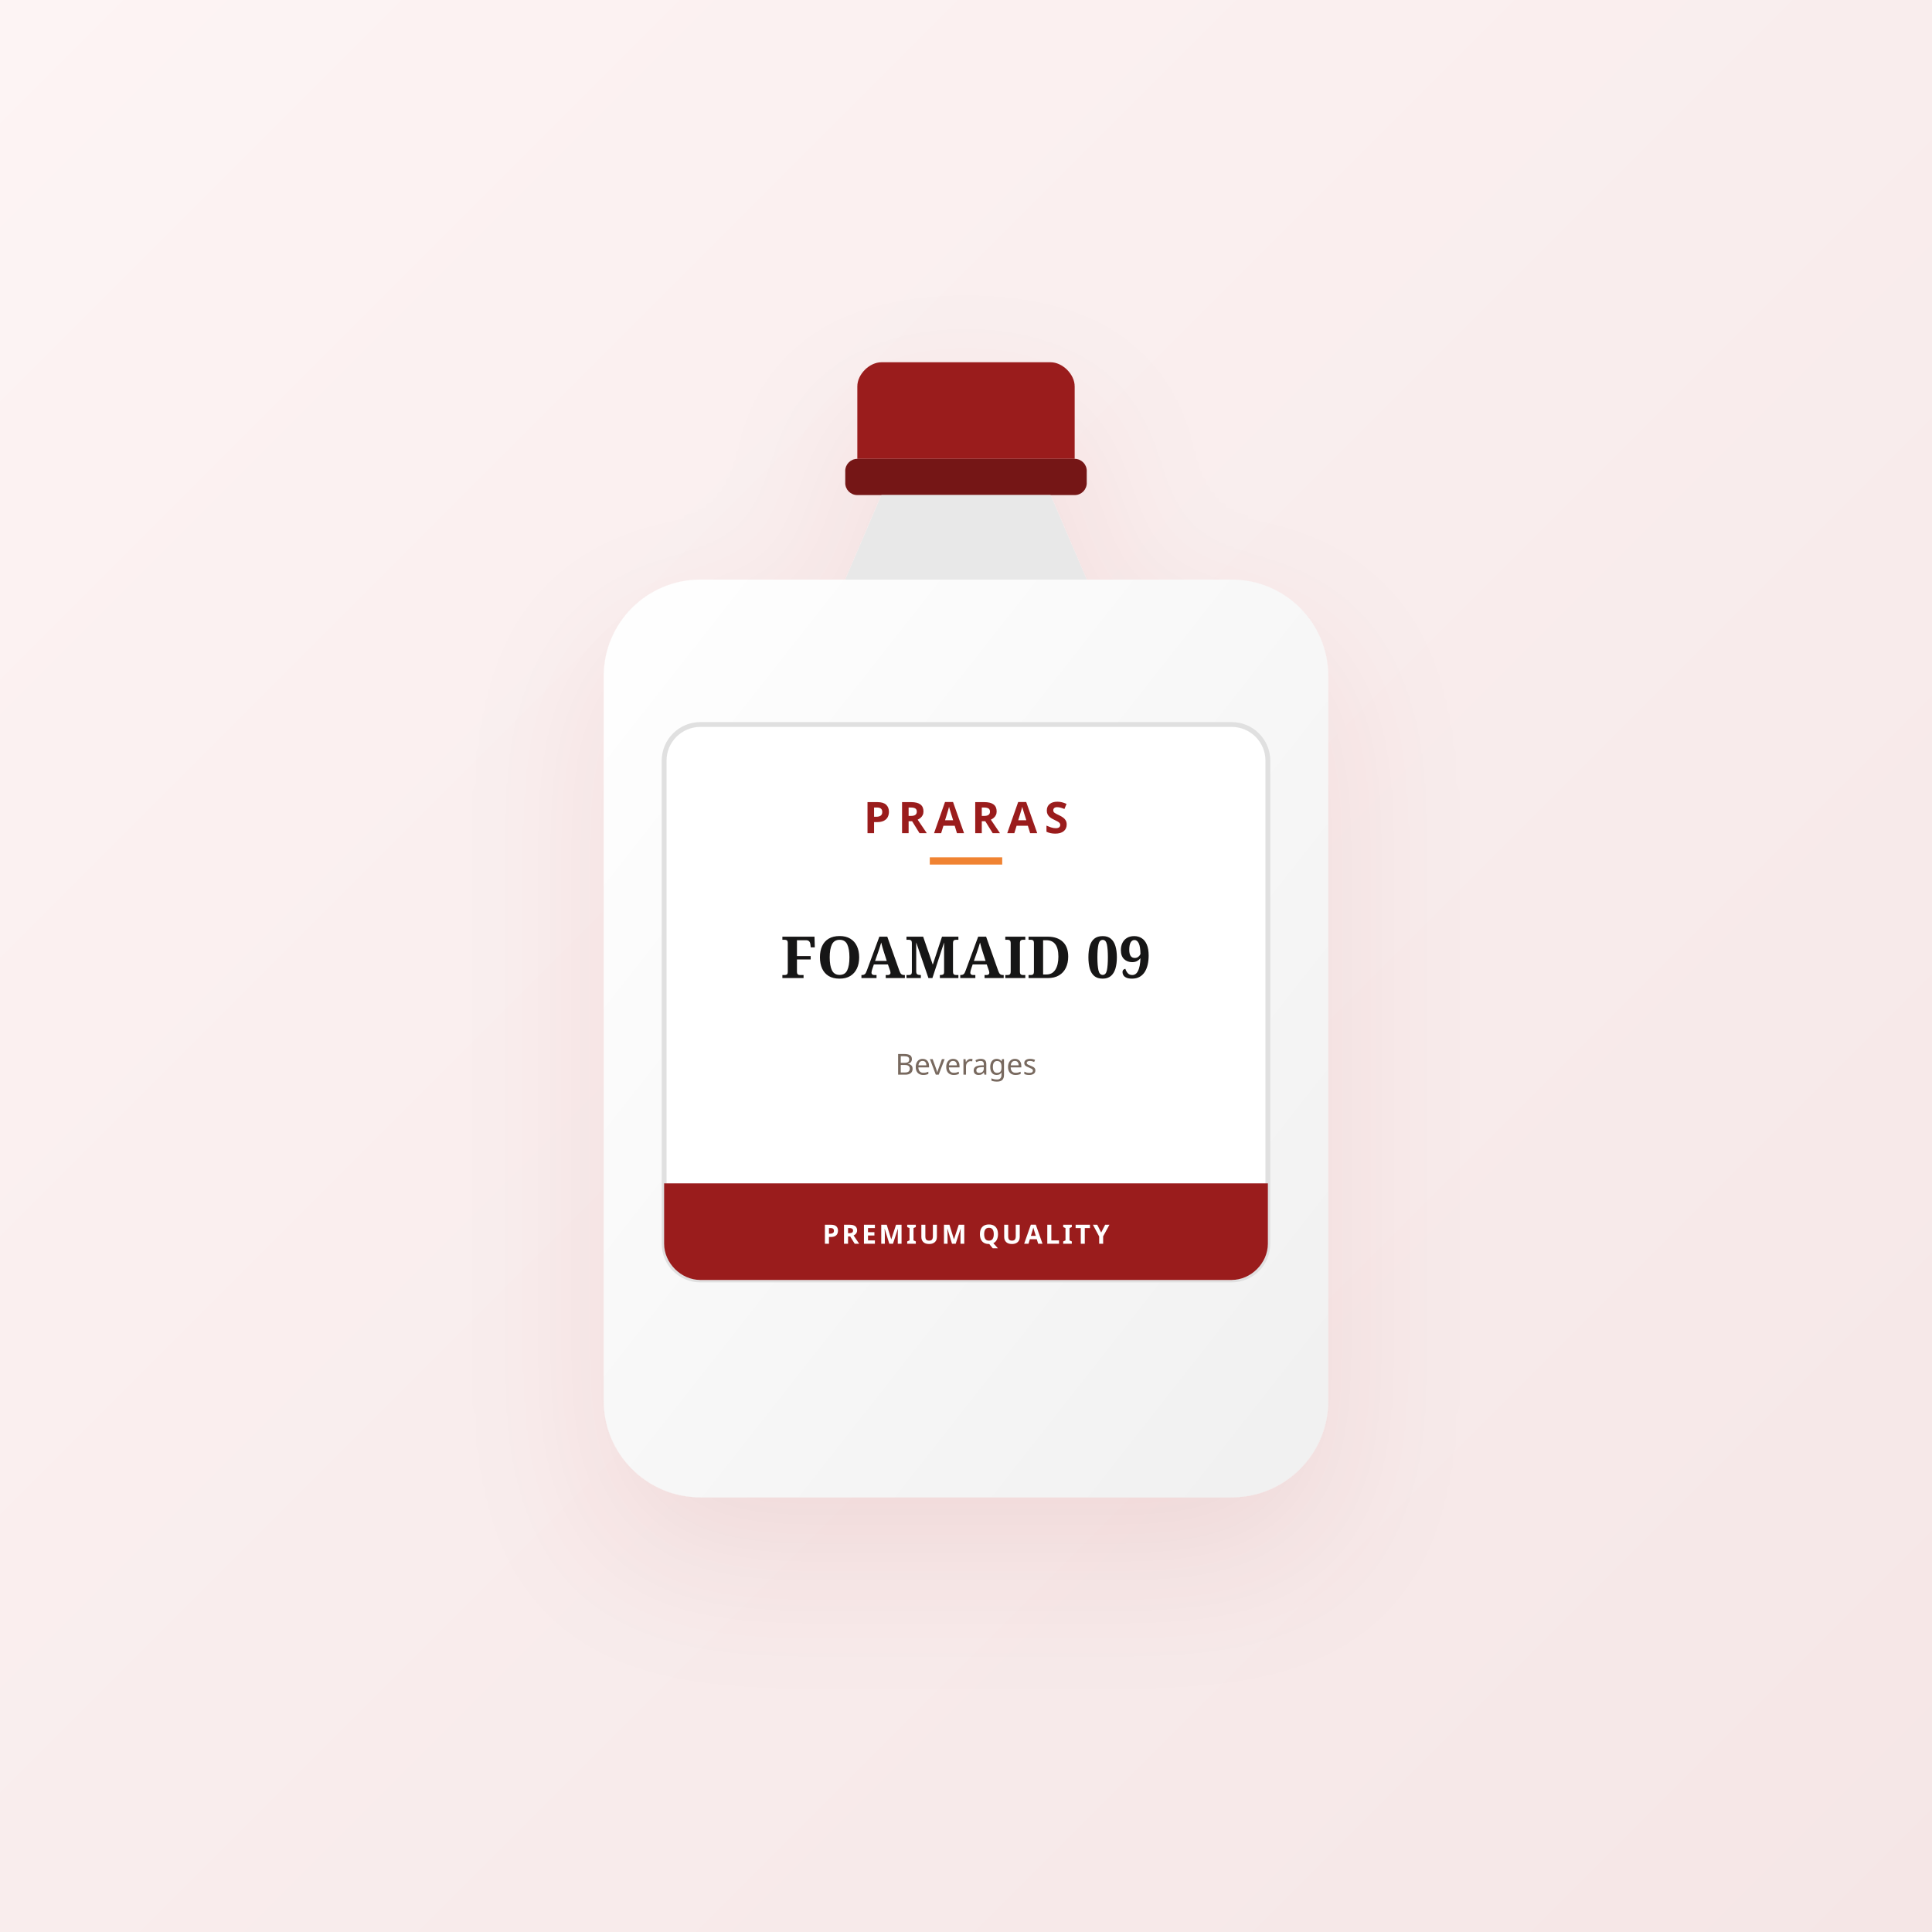
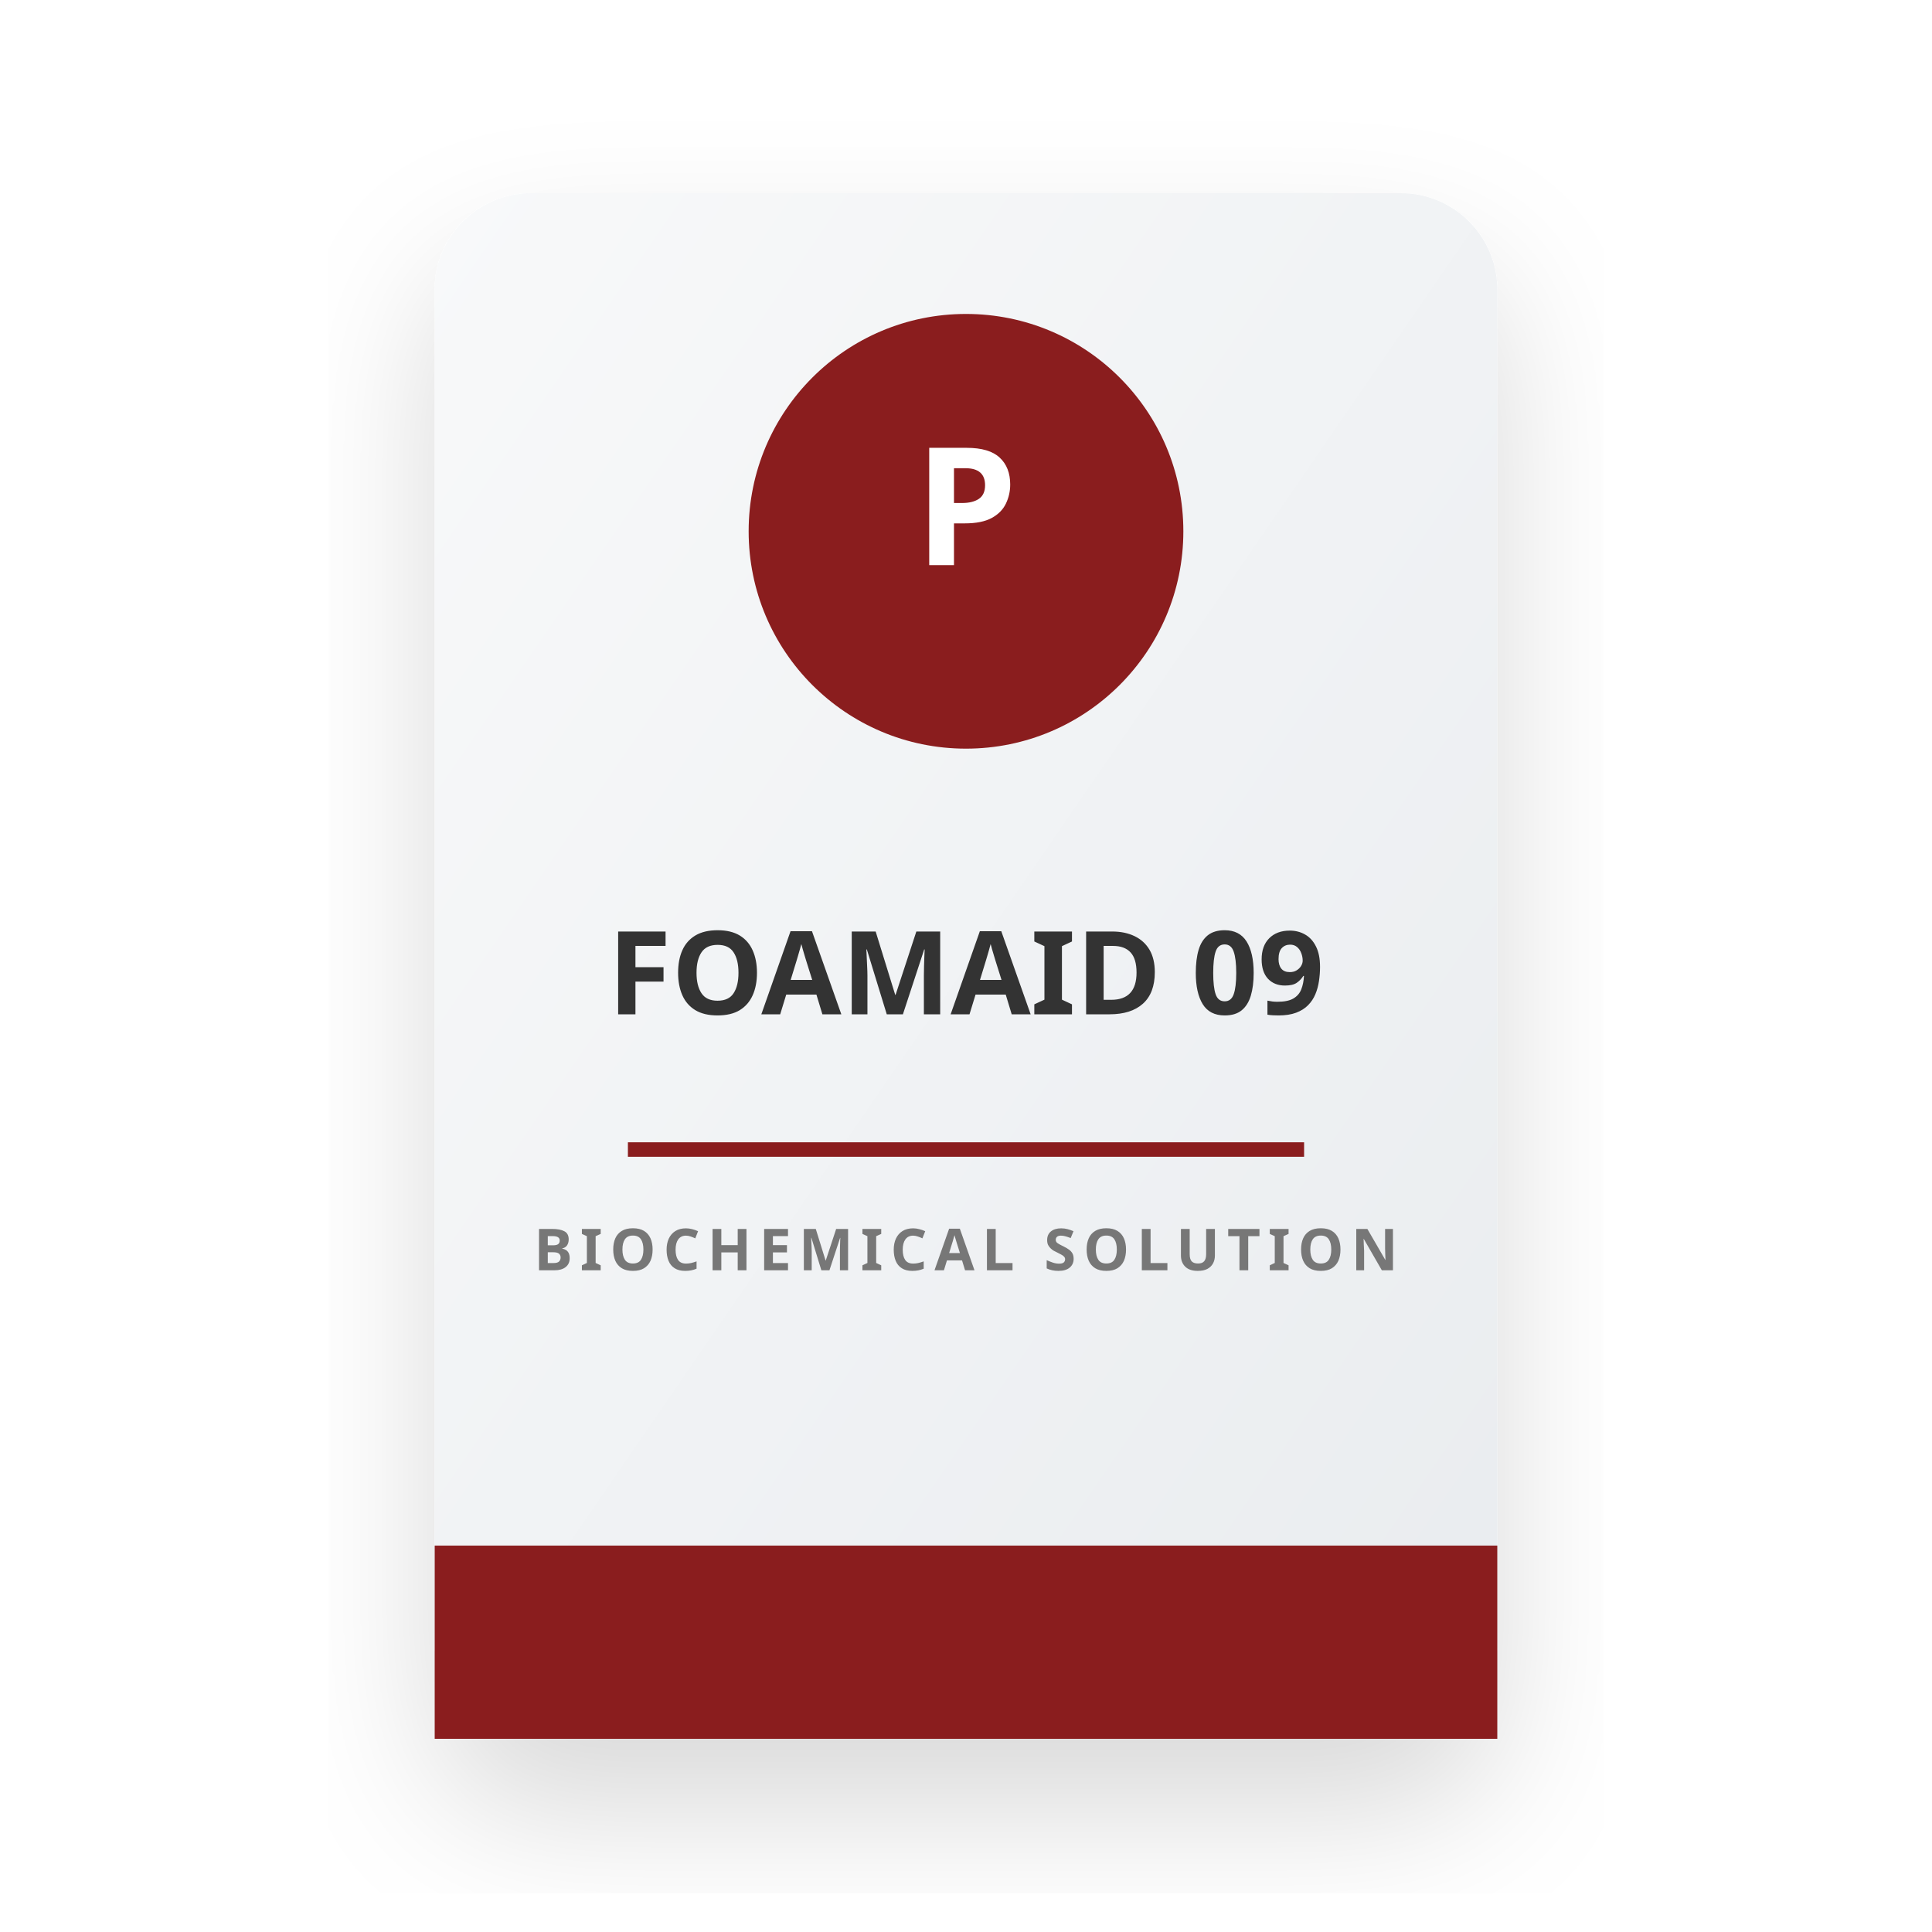
- <svg xmlns="http://www.w3.org/2000/svg" viewBox="0 0 800 800">
+ <svg xmlns="http://www.w3.org/2000/svg" width="400" height="400" viewBox="0 0 400 400">
  <defs>
-     <linearGradient id="bg" x1="0%" y1="0%" x2="100%" y2="100%">
-       <stop offset="0%" stop-color="#fdf4f4" />
-       <stop offset="100%" stop-color="#f5e6e6" />
+     <linearGradient id="grad" x1="0%" y1="0%" x2="100%" y2="100%">
+       <stop offset="0%" style="stop-color:#f8f9fa;stop-opacity:1" />
+       <stop offset="100%" style="stop-color:#e9ecef;stop-opacity:1" />
    </linearGradient>
-     <linearGradient id="bottle" x1="0%" y1="0%" x2="100%" y2="100%">
-       <stop offset="0%" stop-color="#ffffff" />
-       <stop offset="100%" stop-color="#f0f0f0" />
-     </linearGradient>
-     <filter id="shadow" x="-20%" y="-20%" width="140%" height="140%">
-       <feDropShadow dx="0" dy="25" stdDeviation="30" flood-color="#9a1d1e" flood-opacity="0.08" />
+     <filter id="shadow">
+       <feDropShadow dx="0" dy="15" stdDeviation="15" flood-opacity="0.15" />
    </filter>
  </defs>
-   <rect width="800" height="800" fill="url(#bg)" />
-   <g filter="url(#shadow)" transform="translate(250, 150)">
-     <path d="M 115 0 L 185 0 C 190 0 195 5 195 10 L 195 40 L 105 40 L 105 10 C 105 5 110 0 115 0 Z" fill="#9a1d1e" />
-     <rect x="100" y="40" width="100" height="15" rx="5" fill="#751516" />
-     <path d="M 115 55 L 185 55 L 200 90 L 100 90 Z" fill="#e8e8e8" />
-     <rect x="0" y="90" width="300" height="380" rx="40" fill="url(#bottle)" />
-     <rect x="25" y="150" width="250" height="230" rx="15" fill="#ffffff" stroke="#e0e0e0" stroke-width="2" />
-     <text x="150" y="195" font-family="'Mulish', sans-serif" font-weight="bold" font-size="18" fill="#9a1d1e" text-anchor="middle" letter-spacing="3">PRARAS</text>
-     <rect x="135" y="205" width="30" height="3" fill="#f08332" />
-     <text x="150" y="255" font-family="'Cormorant Garamond', serif" font-weight="700" font-size="24" fill="#181412" text-anchor="middle">FOAMAID 09</text>
-     <text x="150" y="295" font-family="'Mulish', sans-serif" font-size="12" fill="#78695e" text-anchor="middle">Beverages</text>
-     <path d="M 25 340 L 275 340 L 275 365 C 275 373 268 380 260 380 L 40 380 C 32 380 25 373 25 365 Z" fill="#9a1d1e" />
-     <text x="150" y="365" font-family="'Mulish', sans-serif" font-weight="bold" font-size="11" fill="#ffffff" text-anchor="middle" letter-spacing="1">PREMIUM QUALITY</text>
-   </g>
+   <rect width="400" height="400" fill="#ffffff" />
+   <rect x="90" y="40" width="220" height="320" rx="20" ry="20" fill="url(#grad)" filter="url(#shadow)" />
+   <rect x="90" y="320" width="220" height="40" rx="0" ry="0" fill="#8a1d1e" />
+   <circle cx="200" cy="110" r="45" fill="#8a1d1e" />
+   <text x="200" y="117" font-family="sans-serif" font-weight="bold" font-size="34" fill="#ffffff" text-anchor="middle">P</text>
+   <text x="200" y="210" font-family="sans-serif" font-weight="bold" font-size="24" fill="#333333" text-anchor="middle">FOAMAID 09</text>
+   <line x1="130" y1="238" x2="270" y2="238" stroke="#8a1d1e" stroke-width="3" />
+   <text x="200" y="263" font-family="sans-serif" font-weight="bold" font-size="12" fill="#777777" text-anchor="middle" letter-spacing="1.5">BIOCHEMICAL SOLUTION</text>
</svg>
